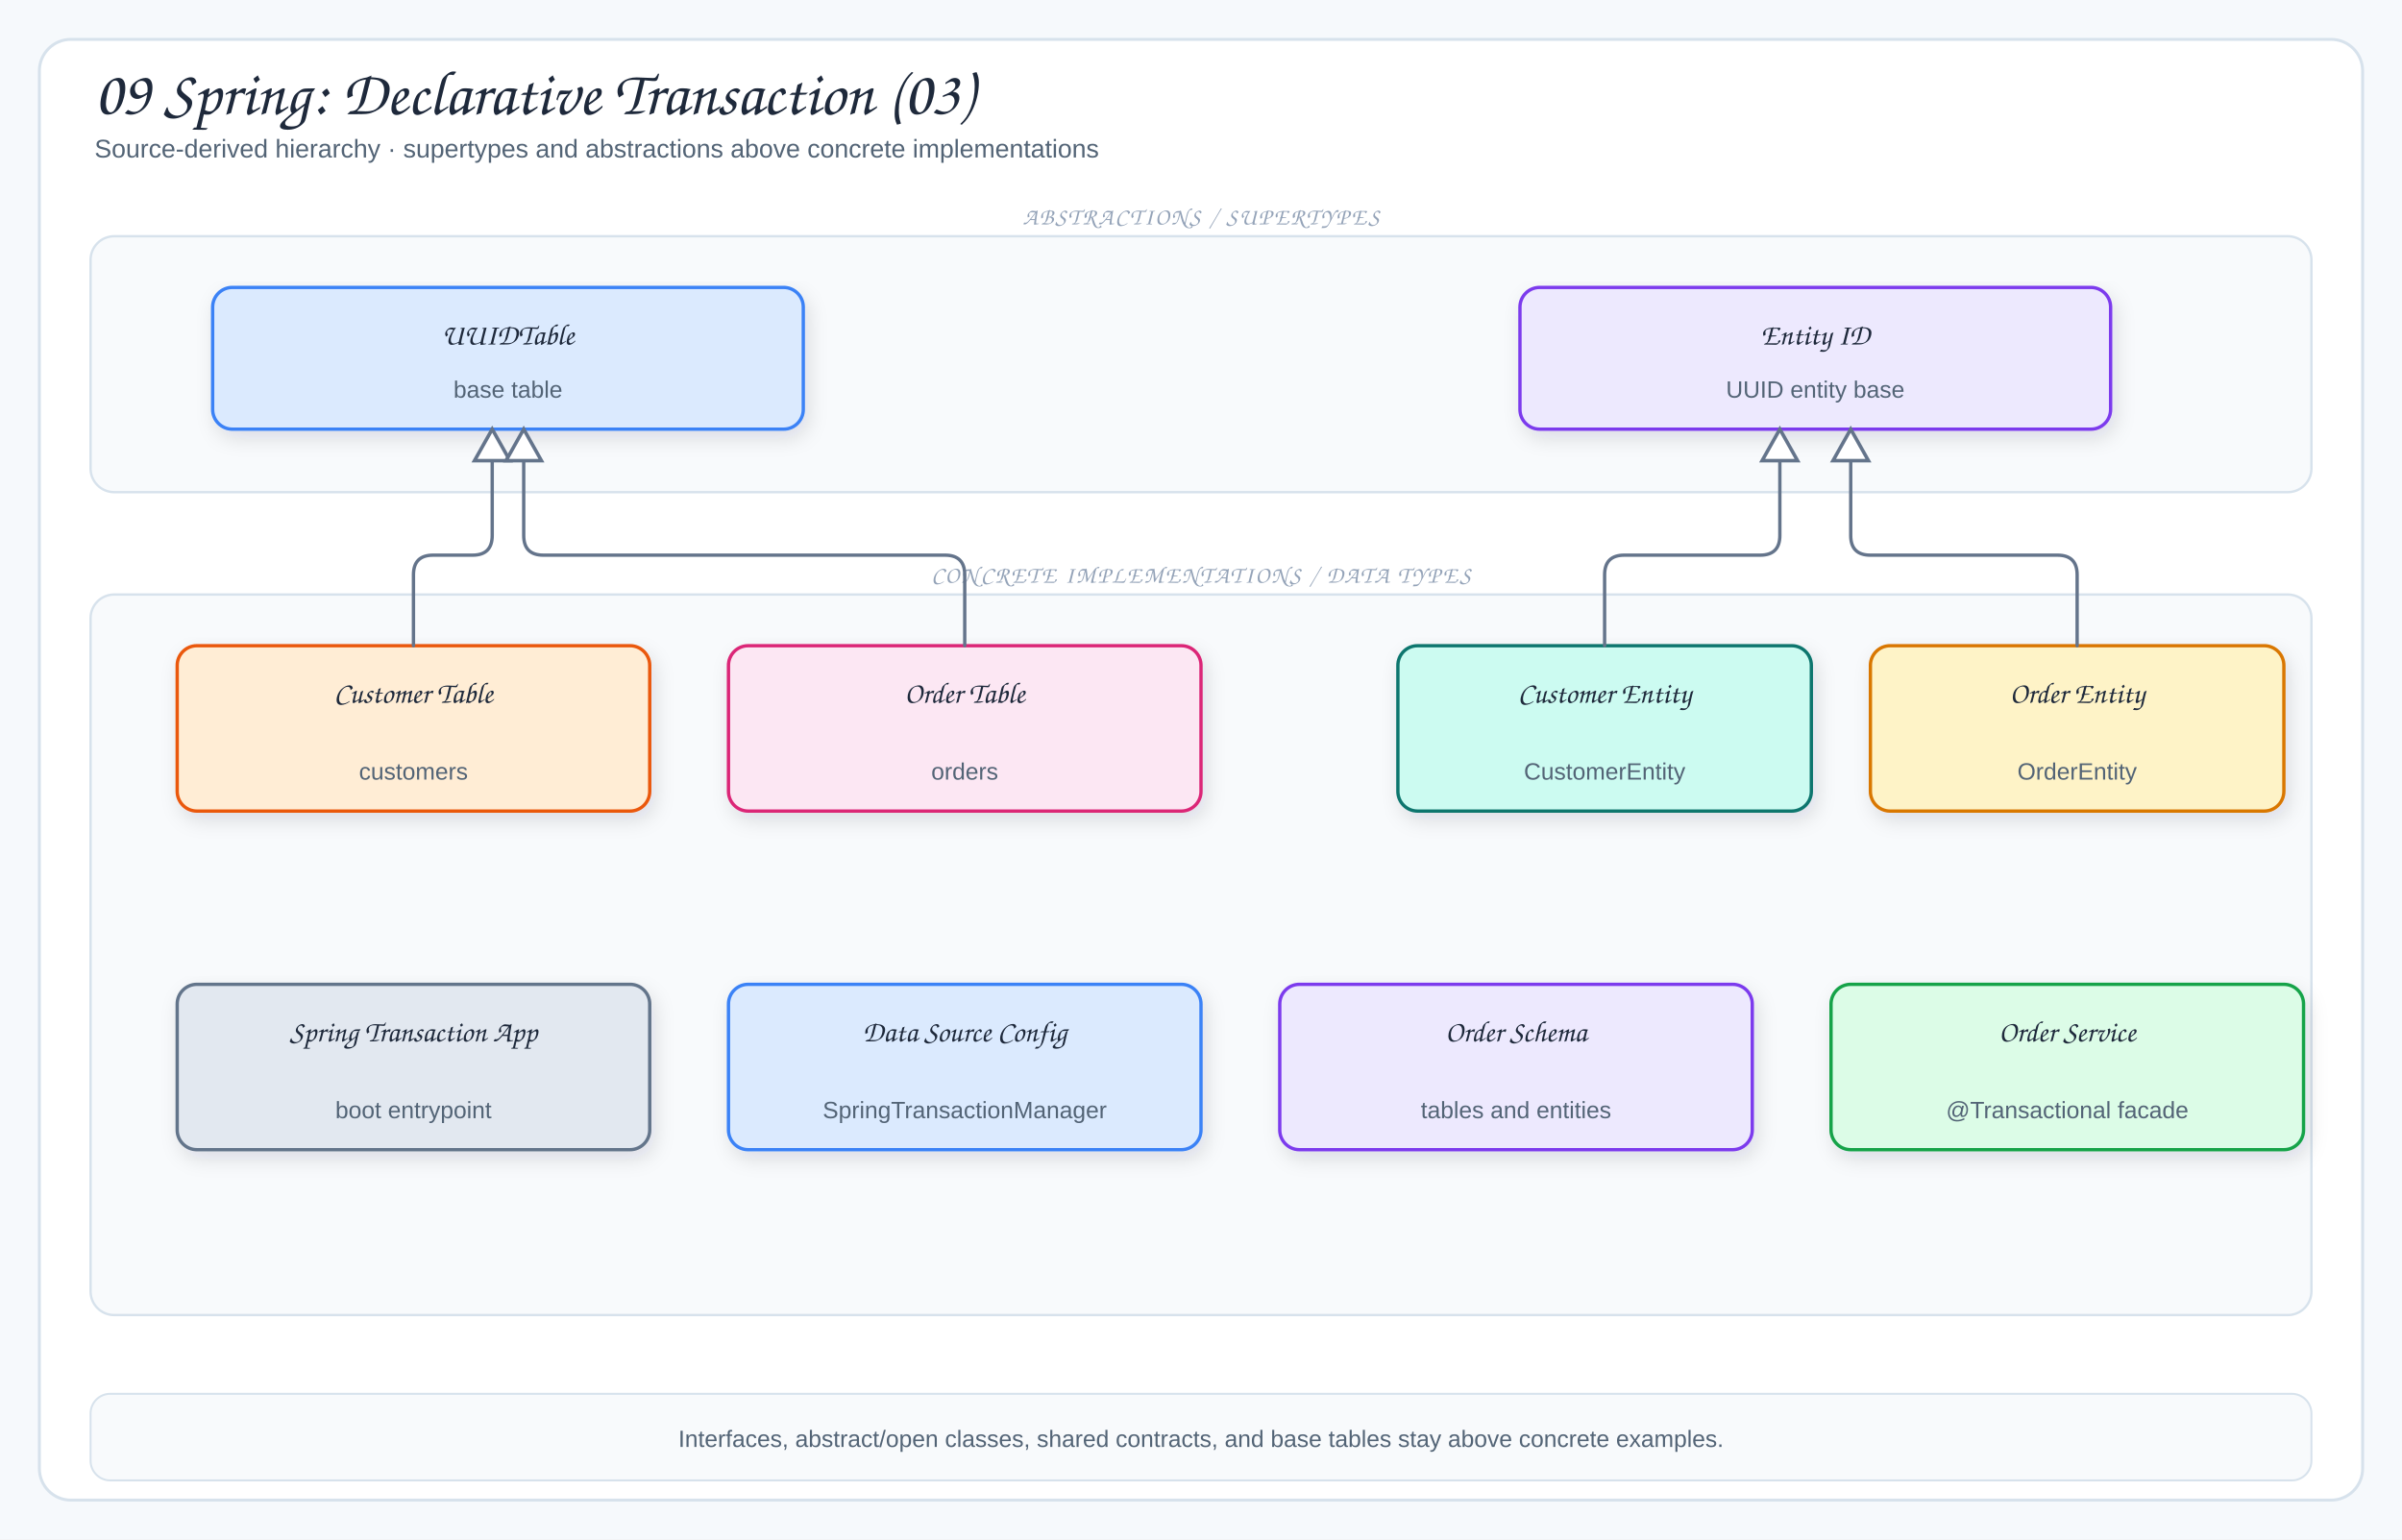
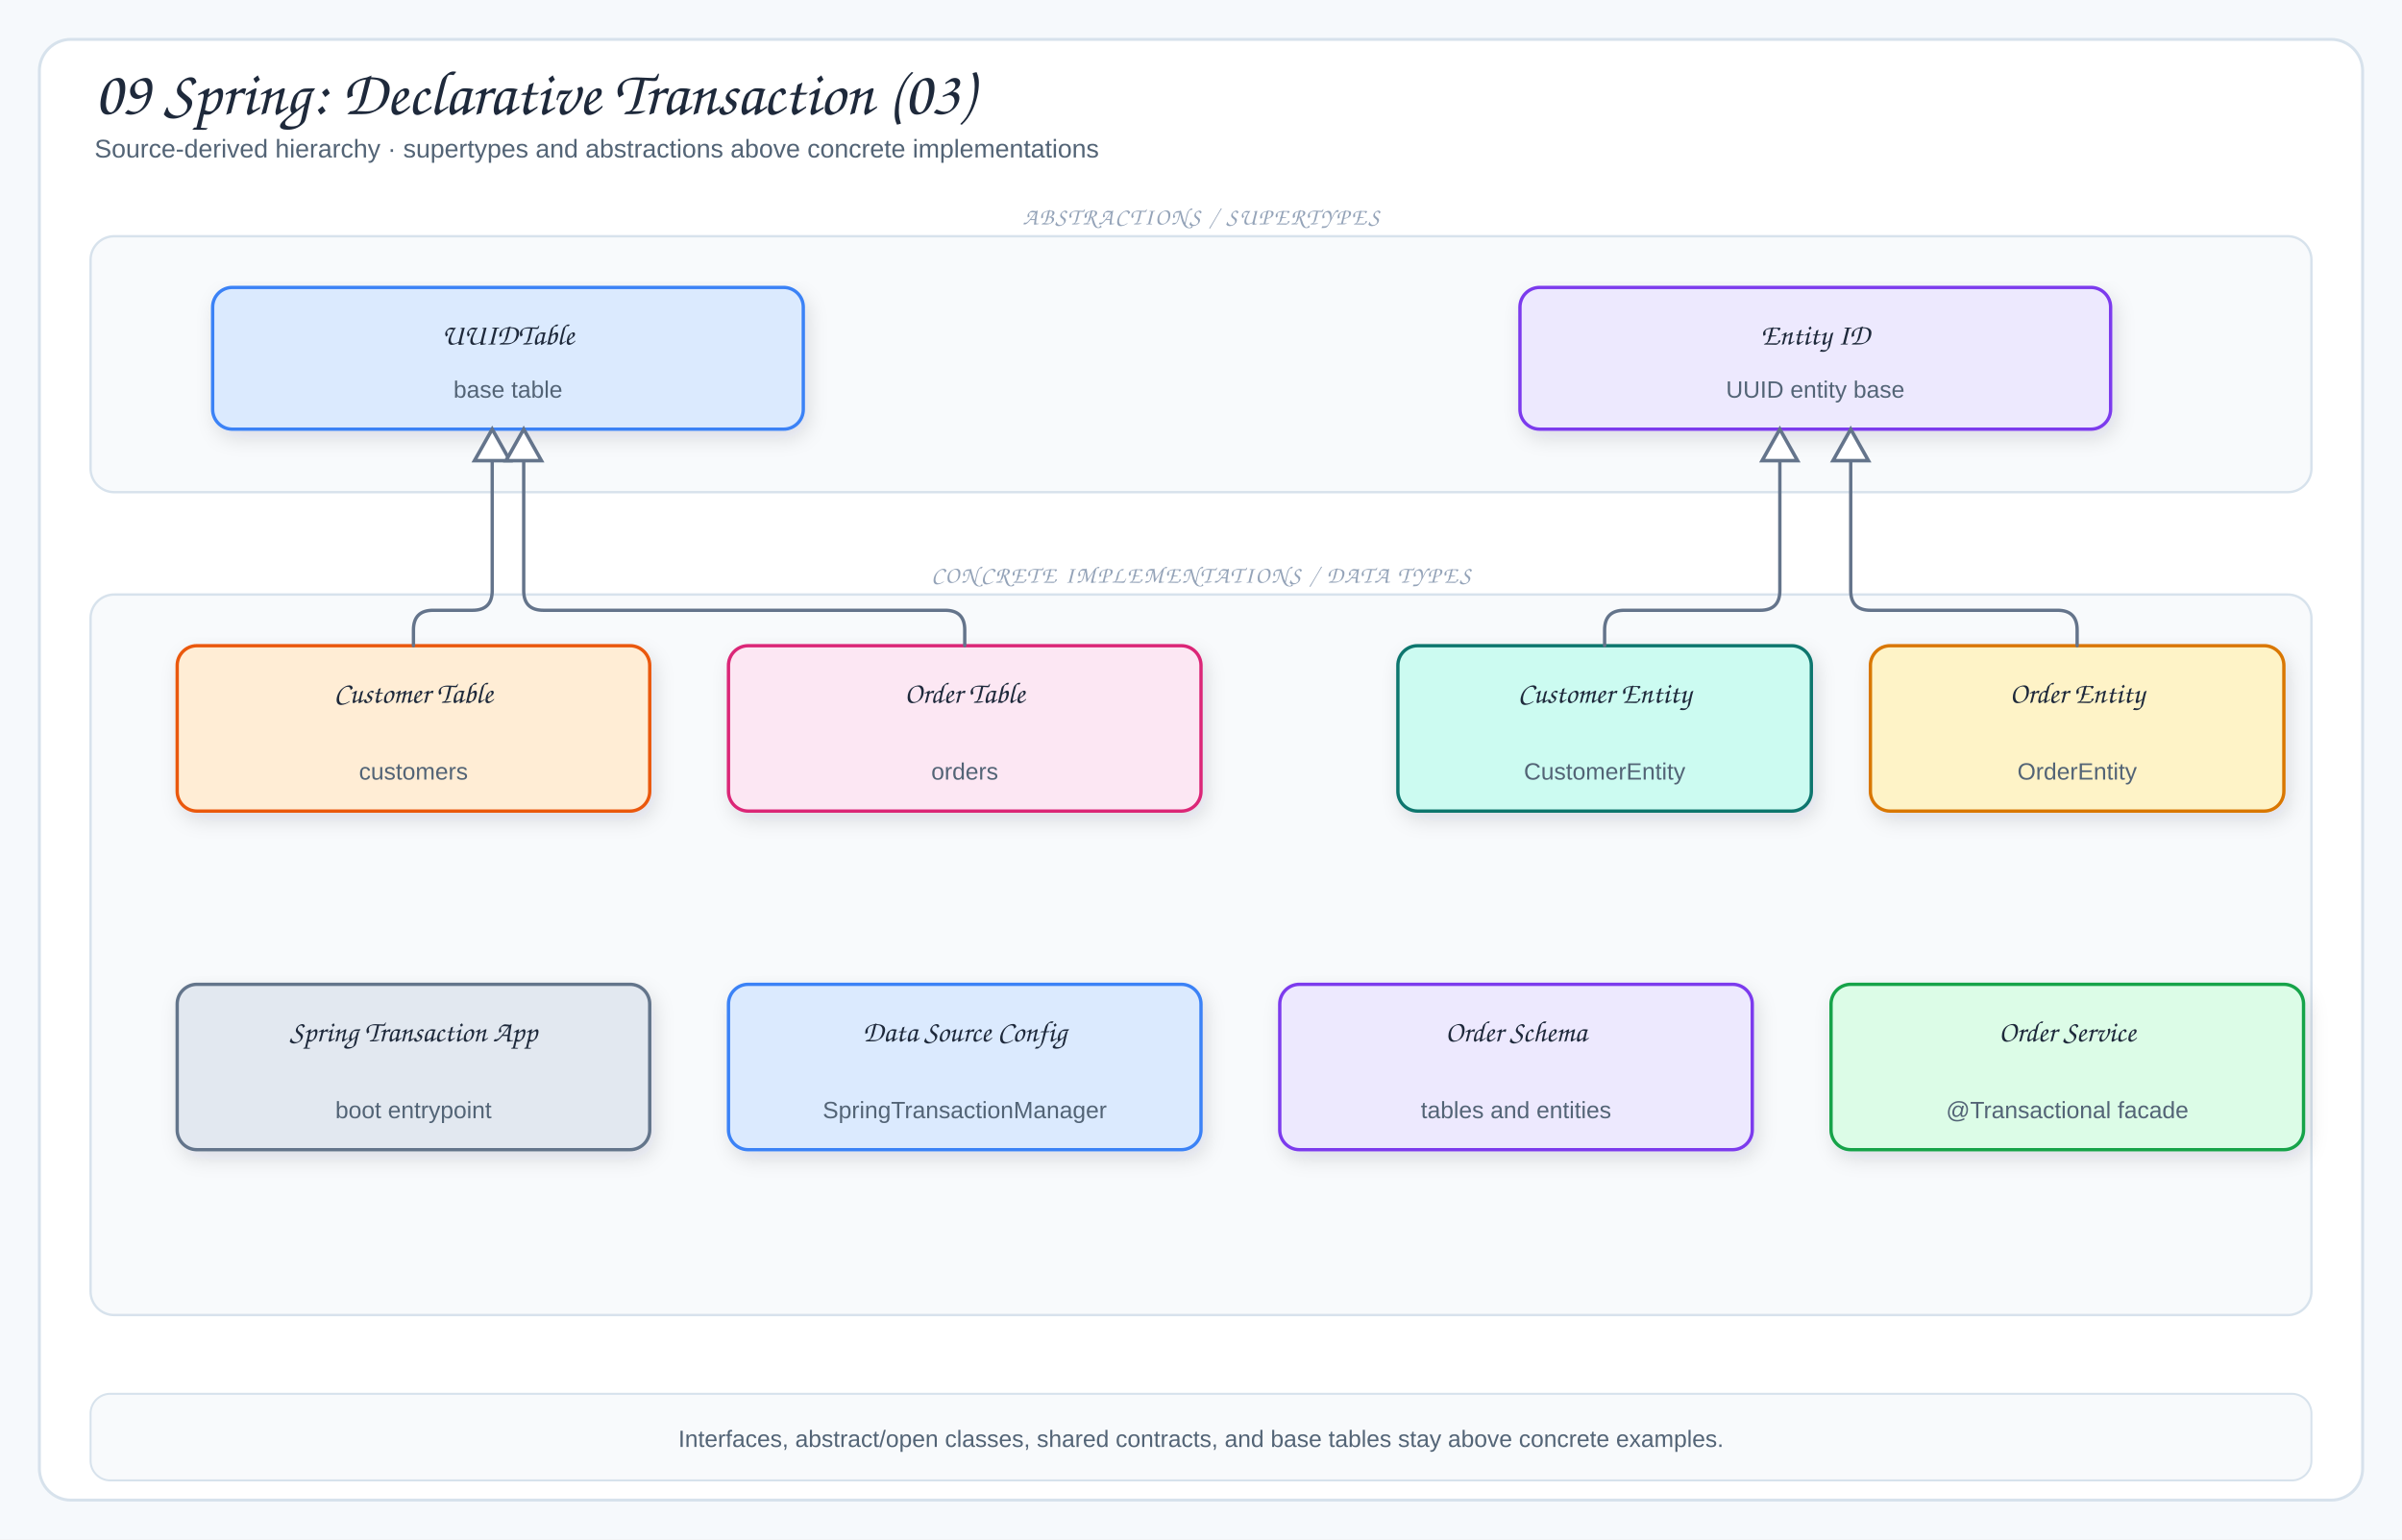
<svg xmlns="http://www.w3.org/2000/svg" viewBox="0 0 1220 782" width="1220" height="782" role="img" aria-label="09 Spring: Declarative Transaction (03)">
  <defs>
    <filter id="shadow" x="-10%" y="-10%" width="120%" height="130%">
      <feDropShadow dx="2" dy="4" stdDeviation="5" flood-color="#1f2937" flood-opacity="0.12" />
    </filter>
    <marker id="arrow" markerUnits="userSpaceOnUse" markerWidth="10" markerHeight="10" viewBox="0 0 10 10" refX="9" refY="5" orient="auto">
      <path d="M 0 0 L 10 5 L 0 10 Z" fill="#64748b" stroke="#64748b" stroke-dasharray="none" style="stroke-dasharray:none" />
    </marker>
    <marker id="inherit" markerUnits="userSpaceOnUse" markerWidth="18" markerHeight="16" viewBox="0 0 18 16" refX="18" refY="8" orient="auto">
      <path d="M 0 1 L 18 8 L 0 15 Z" fill="#fff" stroke="#64748b" stroke-width="1.8" stroke-dasharray="none" style="stroke-dasharray:none" />
    </marker>
    <style>
  .canvas{fill:#f6f9fc}
  .frame{fill:#fff;stroke:#d7e2ec;stroke-width:1.5}
  .panel{fill:#f8fafc;stroke:#d7e2ec;stroke-width:1.2}
  .card{stroke-width:1.7;filter:url(#shadow)}
  .title{font-family:"Architects Daughter","Comic Sans MS",cursive;font-size:32px;fill:#1e293b}
  .subtitle{font-family:"Comic Sans MS","Comic Sans","Comic Neue",Arial,sans-serif;font-size:13px;fill:#536476}
  .panelTitle{font-family:"Architects Daughter","Comic Sans MS",cursive;font-size:12px;letter-spacing:.08em;fill:#94a3b8}
  .label{font-family:"Architects Daughter","Comic Sans MS",cursive;font-size:18px;fill:#1e293b}
  .smallLabel{font-family:"Architects Daughter","Comic Sans MS",cursive;font-size:15px;fill:#1e293b}
  .detail{font-family:"Comic Sans MS","Comic Sans","Comic Neue",Arial,sans-serif;font-size:12px;fill:#536476}
  .tiny{font-family:"Comic Sans MS","Comic Sans","Comic Neue",Arial,sans-serif;font-size:10px;fill:#64748b}
  .arrow{fill:none;stroke:#64748b;stroke-width:2;stroke-linecap:round;stroke-linejoin:round}
  .softArrow{fill:none;stroke:#94a3b8;stroke-width:1.5;stroke-linecap:round;stroke-linejoin:round;stroke-dasharray:5 5}
  .inherit{fill:none;stroke:#64748b;stroke-width:1.7;stroke-linecap:round;stroke-linejoin:round}
  .divider{stroke:#cbd5e1;stroke-width:1.2;stroke-dasharray:6 6}
</style>
  </defs>
  <rect width="1220" height="782" class="canvas" />
  <rect x="20" y="20" width="1180" height="742" rx="16" class="frame" />
  <text x="48" y="58" class="title">09 Spring: Declarative Transaction (03)</text>
  <text x="48" y="80" class="subtitle">Source-derived hierarchy · supertypes and abstractions above concrete implementations</text>
  <rect x="46" y="120" width="1128" height="130" rx="12" class="panel" />
  <text x="610" y="114" class="panelTitle" text-anchor="middle">ABSTRACTIONS / SUPERTYPES</text>
  <rect x="108" y="146" width="300" height="72" rx="10" fill="#dbeafe" stroke="#3b82f6" class="card" />
  <text x="258" y="175" class="smallLabel" text-anchor="middle">UUIDTable</text>
  <text x="258" y="202" class="detail" text-anchor="middle">base table</text>
  <rect x="772" y="146" width="300" height="72" rx="10" fill="#ede9fe" stroke="#7c3aed" class="card" />
  <text x="922" y="175" class="smallLabel" text-anchor="middle">Entity ID</text>
  <text x="922" y="202" class="detail" text-anchor="middle">UUID entity base</text>
  <rect x="46" y="302" width="1128" height="366" rx="12" class="panel" />
  <text x="610" y="296" class="panelTitle" text-anchor="middle">CONCRETE IMPLEMENTATIONS / DATA TYPES</text>
  <rect x="90" y="328" width="240" height="84" rx="10" fill="#ffedd5" stroke="#ea580c" class="card" />
  <text x="210" y="357" class="smallLabel" text-anchor="middle">Customer Table</text>
  <text x="210" y="396" class="detail" text-anchor="middle">customers</text>
  <rect x="370" y="328" width="240" height="84" rx="10" fill="#fce7f3" stroke="#db2777" class="card" />
  <text x="490" y="357" class="smallLabel" text-anchor="middle">Order Table</text>
  <text x="490" y="396" class="detail" text-anchor="middle">orders</text>
  <rect x="710" y="328" width="210" height="84" rx="10" fill="#ccfbf1" stroke="#0f766e" class="card" />
  <text x="815" y="357" class="smallLabel" text-anchor="middle">Customer Entity</text>
  <text x="815" y="396" class="detail" text-anchor="middle">CustomerEntity</text>
  <rect x="950" y="328" width="210" height="84" rx="10" fill="#fef3c7" stroke="#d97706" class="card" />
  <text x="1055" y="357" class="smallLabel" text-anchor="middle">Order Entity</text>
  <text x="1055" y="396" class="detail" text-anchor="middle">OrderEntity</text>
  <rect x="90" y="500" width="240" height="84" rx="10" fill="#e2e8f0" stroke="#64748b" class="card" />
  <text x="210" y="529" class="smallLabel" text-anchor="middle">Spring Transaction App</text>
  <text x="210" y="568" class="detail" text-anchor="middle">boot entrypoint</text>
  <rect x="370" y="500" width="240" height="84" rx="10" fill="#dbeafe" stroke="#3b82f6" class="card" />
  <text x="490" y="529" class="smallLabel" text-anchor="middle">Data Source Config</text>
  <text x="490" y="568" class="detail" text-anchor="middle">SpringTransactionManager</text>
  <rect x="650" y="500" width="240" height="84" rx="10" fill="#ede9fe" stroke="#7c3aed" class="card" />
  <text x="770" y="529" class="smallLabel" text-anchor="middle">Order Schema</text>
  <text x="770" y="568" class="detail" text-anchor="middle">tables and entities</text>
  <rect x="930" y="500" width="240" height="84" rx="10" fill="#dcfce7" stroke="#16a34a" class="card" />
  <text x="1050" y="529" class="smallLabel" text-anchor="middle">Order Service</text>
  <text x="1050" y="568" class="detail" text-anchor="middle">@Transactional facade</text>
-   <path data-connector="customer-table-to-uuidtable" d="M210,328 V292 Q210,282 220,282 H240 Q250,282 250,272 V234" class="inherit" />
+   <path data-connector="customer-table-to-uuidtable" d="M210,328 V320 Q210,310 220,310 H240 Q250,310 250,300 V234" class="inherit" />
  <path d="M250,218 L241,234 L259,234 Z" fill="#fff" stroke="#64748b" stroke-width="1.8" stroke-dasharray="none" style="stroke-dasharray:none" />
-   <path data-connector="order-table-to-uuidtable" d="M490,328 V292 Q490,282 480,282 H276 Q266,282 266,272 V234" class="inherit" />
+   <path data-connector="order-table-to-uuidtable" d="M490,328 V320 Q490,310 480,310 H276 Q266,310 266,300 V234" class="inherit" />
  <path d="M266,218 L257,234 L275,234 Z" fill="#fff" stroke="#64748b" stroke-width="1.8" stroke-dasharray="none" style="stroke-dasharray:none" />
-   <path data-connector="customer-entity-to-entity-id" d="M815,328 V292 Q815,282 825,282 H894 Q904,282 904,272 V234" class="inherit" />
+   <path data-connector="customer-entity-to-entity-id" d="M815,328 V320 Q815,310 825,310 H894 Q904,310 904,300 V234" class="inherit" />
  <path d="M904,218 L895,234 L913,234 Z" fill="#fff" stroke="#64748b" stroke-width="1.8" stroke-dasharray="none" style="stroke-dasharray:none" />
-   <path data-connector="order-entity-to-entity-id" d="M1055,328 V292 Q1055,282 1045,282 H950 Q940,282 940,272 V234" class="inherit" />
+   <path data-connector="order-entity-to-entity-id" d="M1055,328 V320 Q1055,310 1045,310 H950 Q940,310 940,300 V234" class="inherit" />
  <path d="M940,218 L931,234 L949,234 Z" fill="#fff" stroke="#64748b" stroke-width="1.8" stroke-dasharray="none" style="stroke-dasharray:none" />
  <rect x="46" y="708" width="1128" height="44" rx="10" fill="#f8fafc" stroke="#d7e2ec" />
  <text x="610" y="735" class="detail" text-anchor="middle">Interfaces, abstract/open classes, shared contracts, and base tables stay above concrete examples.</text>
</svg>
